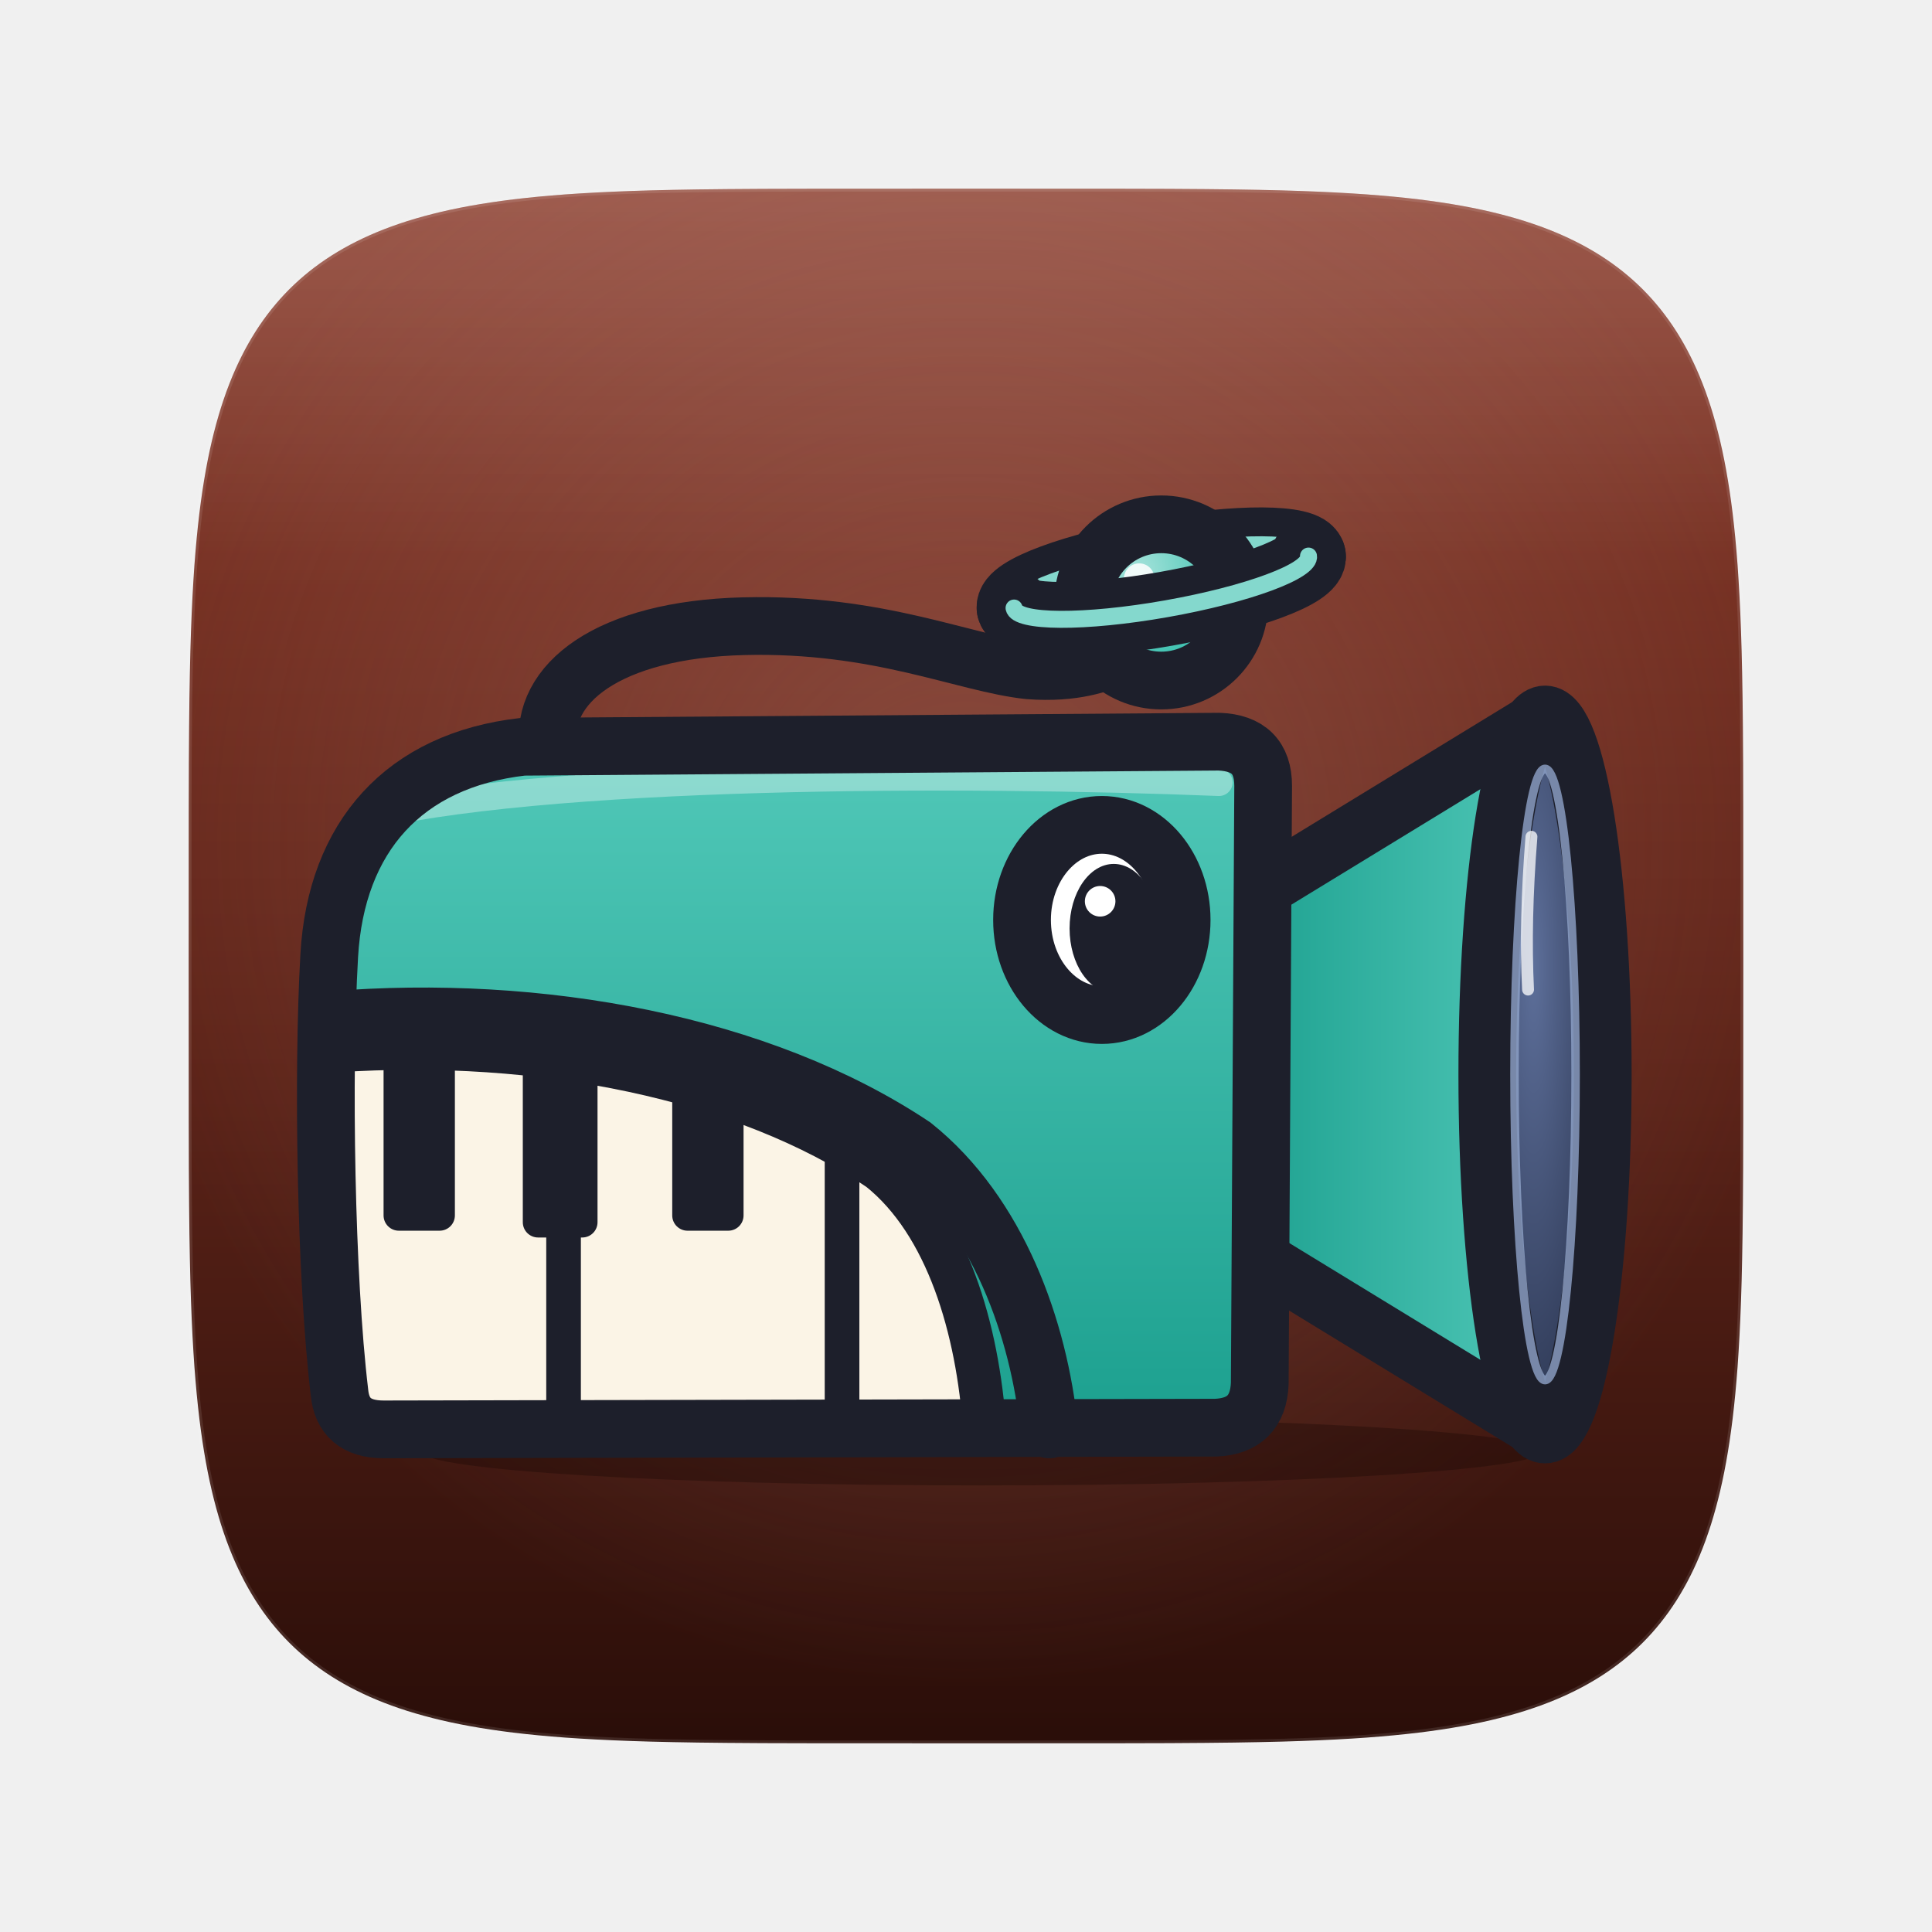
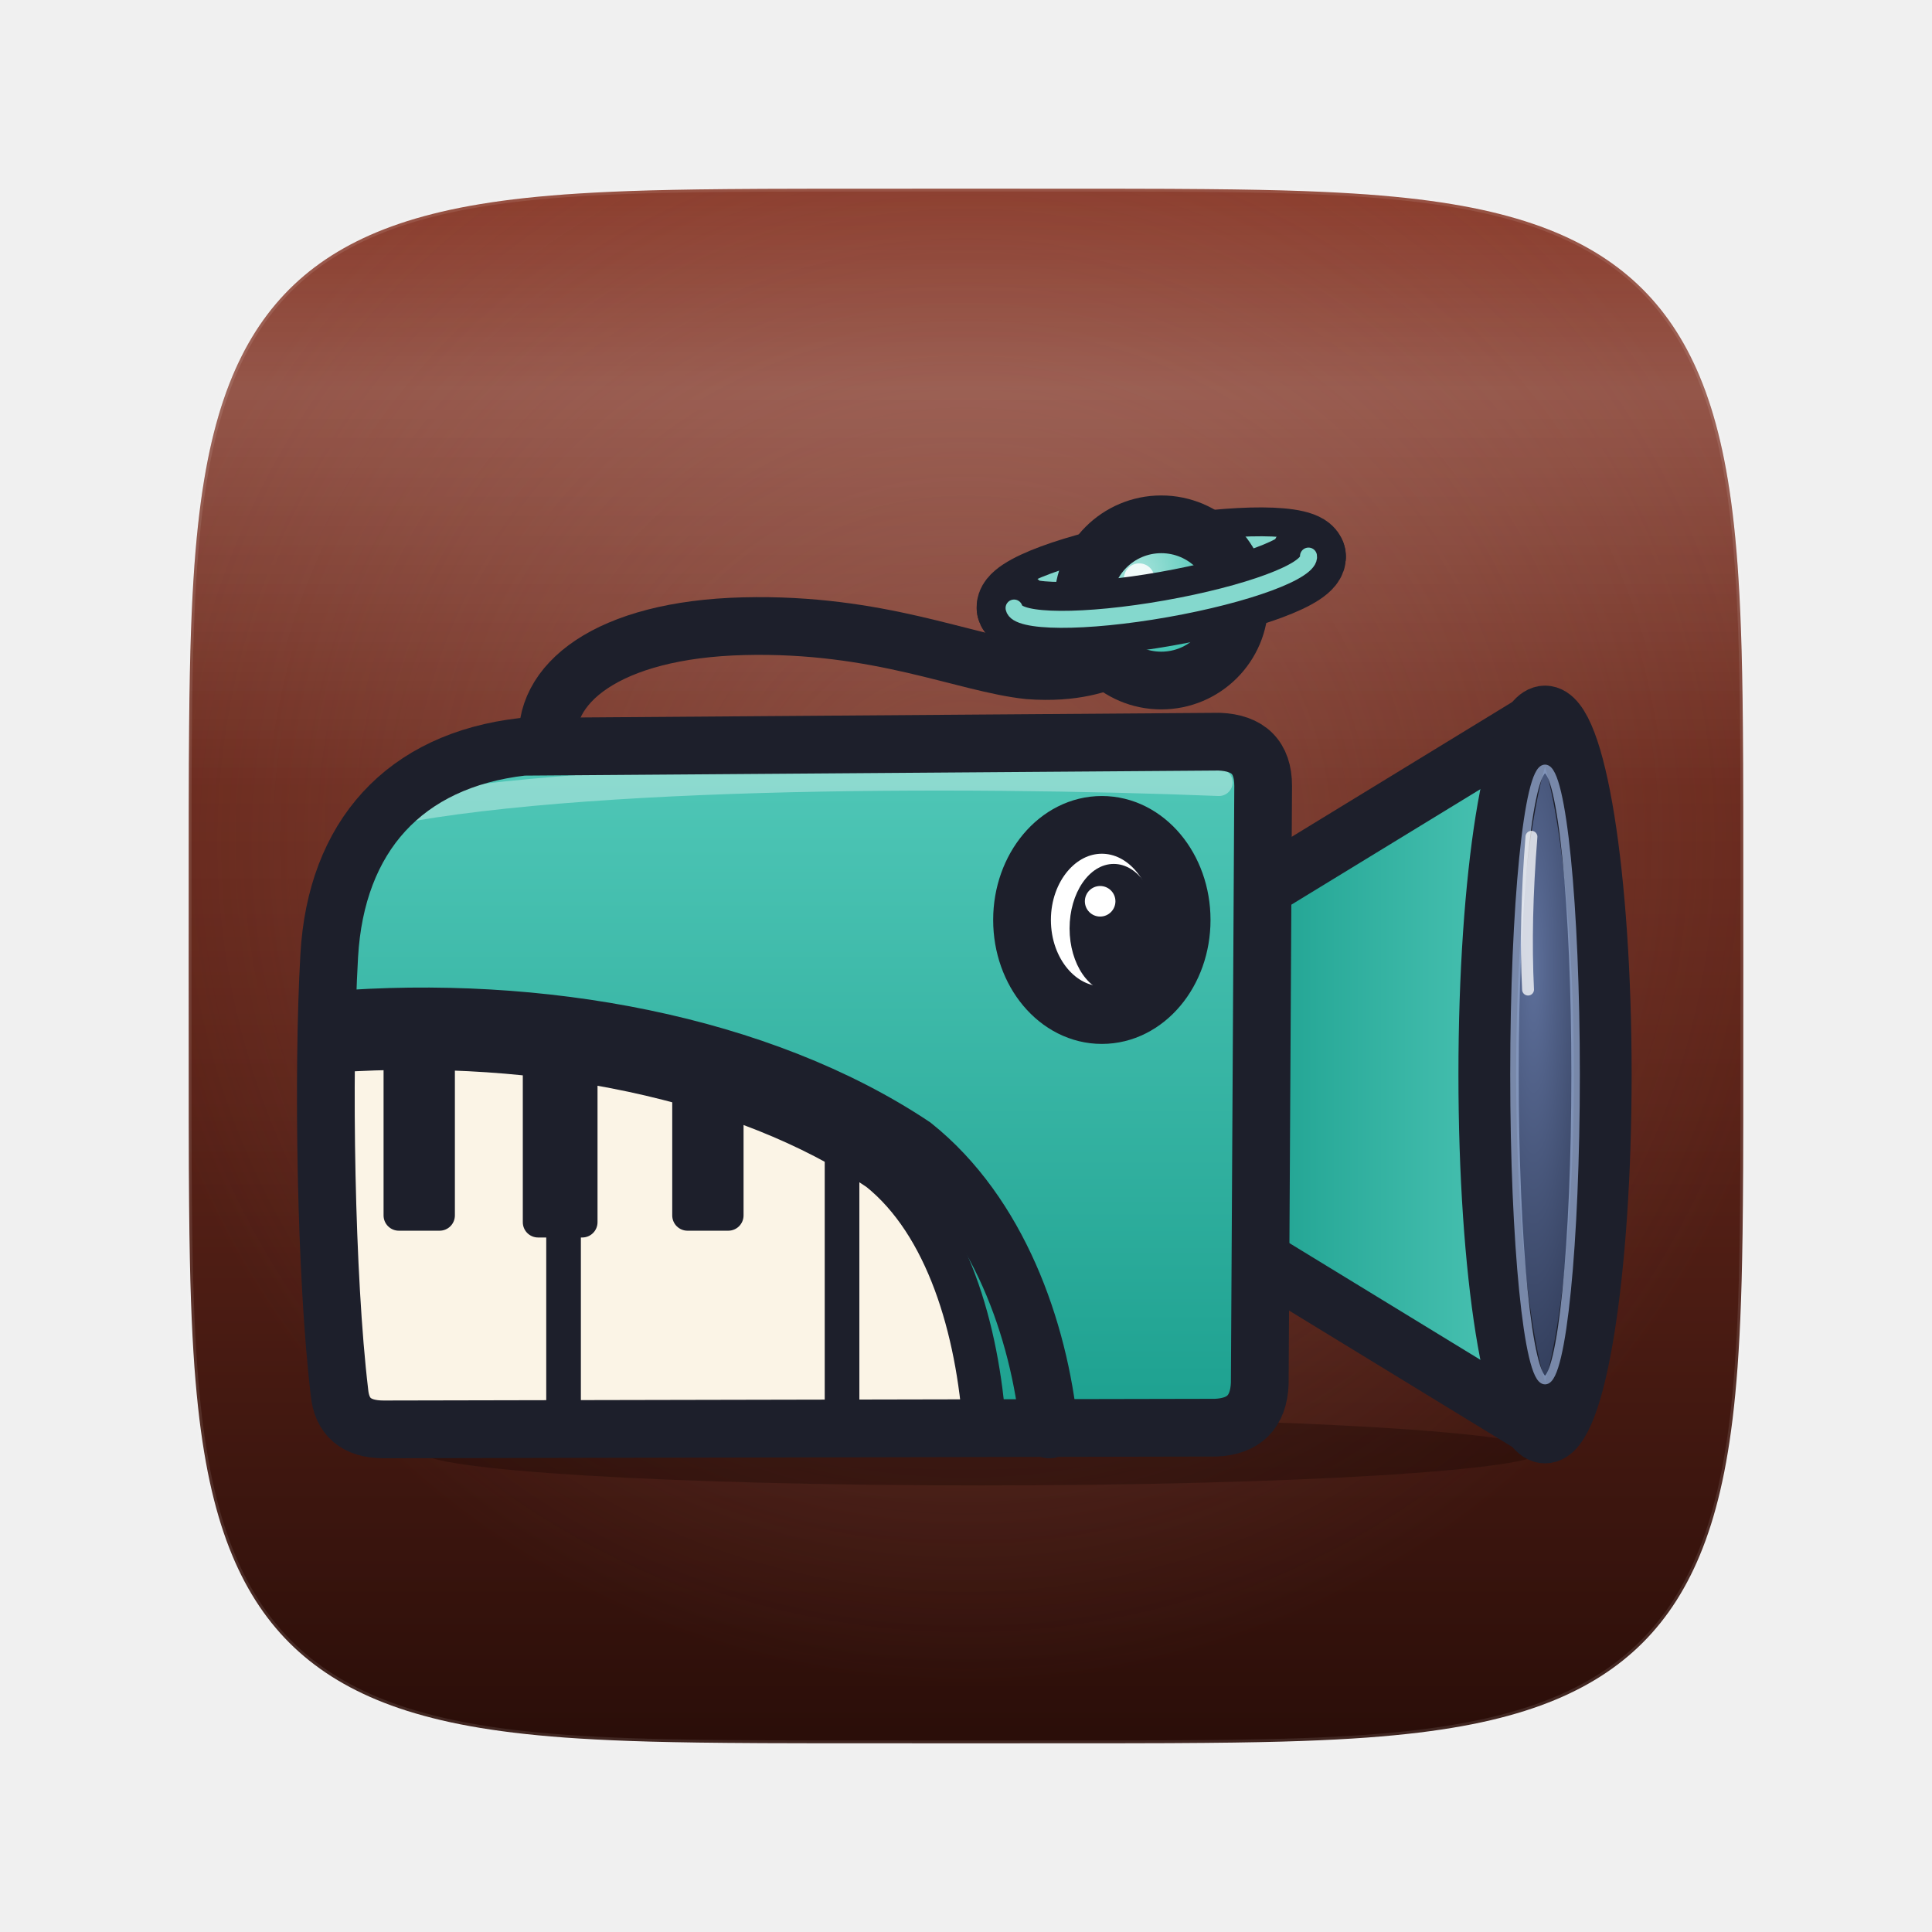
<svg xmlns="http://www.w3.org/2000/svg" width="1024" height="1024" viewBox="0 0 1024 1024">
  <defs>
    <linearGradient id="plate" x1="0" y1="0" x2="0" y2="1">
      <stop offset="0" stop-color="#8a3b2b" />
      <stop offset="0.55" stop-color="#5e2419" />
      <stop offset="1" stop-color="#2b0e09" />
    </linearGradient>
    <radialGradient id="glow" cx="0.5" cy="0.42" r="0.55">
      <stop offset="0" stop-color="#a76c60" stop-opacity="0.45" />
      <stop offset="1" stop-color="#a76c60" stop-opacity="0" />
    </radialGradient>
    <linearGradient id="bodyg" x1="0" y1="0" x2="0" y2="1">
      <stop offset="0" stop-color="#ffbb33" />
      <stop offset="0.6" stop-color="#f7a600" />
      <stop offset="1" stop-color="#e58a00" />
    </linearGradient>
    <linearGradient id="lensbody" x1="0" y1="0" x2="0" y2="1">
      <stop offset="0" stop-color="#ffb21f" />
      <stop offset="1" stop-color="#dc8300" />
    </linearGradient>
    <linearGradient id="keysg" x1="0" y1="0" x2="0" y2="1">
      <stop offset="0" stop-color="#fffaf0" />
      <stop offset="1" stop-color="#eadfc9" />
    </linearGradient>
    <linearGradient id="blackk" x1="0" y1="0" x2="0" y2="1">
      <stop offset="0" stop-color="#2a2f3d" />
      <stop offset="1" stop-color="#141824" />
    </linearGradient>
    <radialGradient id="glass" cx="0.35" cy="0.3" r="0.9">
      <stop offset="0" stop-color="#5d7898" />
      <stop offset="0.5" stop-color="#2c3e58" />
      <stop offset="1" stop-color="#151d2d" />
    </radialGradient>
    <radialGradient id="eyew" cx="0.4" cy="0.35" r="0.7">
      <stop offset="0" stop-color="#ffffff" />
      <stop offset="1" stop-color="#ece6da" />
    </radialGradient>
    <radialGradient id="ball" cx="0.35" cy="0.3" r="0.8">
      <stop offset="0" stop-color="#ffd27a" />
      <stop offset="1" stop-color="#f08f00" />
    </radialGradient>
    <linearGradient id="sheen" x1="0" y1="0" x2="0" y2="1">
-       <stop offset="0" stop-color="#ffffff" stop-opacity="0.16" />
-       <stop offset="0.5" stop-color="#ffffff" stop-opacity="0" />
+       <stop offset="0" stop-color="#ffffff" stop-opacity="0" />
+       <stop offset="0.25" stop-color="#ffffff" stop-opacity="0.16" />
+       <stop offset="0.75" stop-color="#ffffff" stop-opacity="0" />
    </linearGradient>
    <filter id="drop" x="-20%" y="-20%" width="140%" height="150%">
      <feGaussianBlur in="SourceAlpha" stdDeviation="14" />
      <feOffset dy="12" result="b" />
      <feComponentTransfer>
        <feFuncA type="linear" slope="0.35" />
      </feComponentTransfer>
      <feMerge>
        <feMergeNode />
        <feMergeNode in="SourceGraphic" />
      </feMerge>
    </filter>
    <clipPath id="plateclip">
      <path d="M924.00,512.00 L923.97,593.59 L923.90,619.65 L923.77,638.60 L923.60,654.01 L923.37,667.24 L923.10,678.95 L922.77,689.52 L922.39,699.21 L921.96,708.17 L921.48,716.53 L920.96,724.39 L920.37,731.81 L919.74,738.85 L919.06,745.54 L918.33,751.94 L917.54,758.06 L916.70,763.93 L915.81,769.57 L914.87,775.00 L913.88,780.24 L912.83,785.29 L911.73,790.18 L910.57,794.91 L909.36,799.49 L908.10,803.93 L906.79,808.23 L905.41,812.41 L903.99,816.47 L902.50,820.41 L900.96,824.24 L899.37,827.96 L897.71,831.58 L896.00,835.10 L894.23,838.53 L892.40,841.86 L890.51,845.11 L888.56,848.27 L886.55,851.34 L884.48,854.33 L882.34,857.24 L880.14,860.08 L877.87,862.83 L875.54,865.52 L873.14,868.13 L870.67,870.67 L868.13,873.14 L865.52,875.54 L862.83,877.87 L860.08,880.14 L857.24,882.34 L854.33,884.48 L851.34,886.55 L848.27,888.56 L845.11,890.51 L841.86,892.40 L838.53,894.23 L835.10,896.00 L831.58,897.71 L827.96,899.37 L824.24,900.96 L820.41,902.50 L816.47,903.99 L812.41,905.41 L808.23,906.79 L803.93,908.10 L799.49,909.36 L794.91,910.57 L790.18,911.73 L785.29,912.83 L780.24,913.88 L775.00,914.87 L769.57,915.81 L763.93,916.70 L758.06,917.54 L751.94,918.33 L745.54,919.06 L738.85,919.74 L731.81,920.37 L724.39,920.96 L716.53,921.48 L708.17,921.96 L699.21,922.39 L689.52,922.77 L678.95,923.10 L667.24,923.37 L654.01,923.60 L638.60,923.77 L619.65,923.90 L593.59,923.97 L512.00,924.00 L430.41,923.97 L404.35,923.90 L385.40,923.77 L369.99,923.60 L356.76,923.37 L345.05,923.10 L334.48,922.77 L324.79,922.39 L315.83,921.96 L307.47,921.48 L299.61,920.96 L292.19,920.37 L285.15,919.74 L278.46,919.06 L272.06,918.33 L265.94,917.54 L260.07,916.70 L254.43,915.81 L249.00,914.87 L243.76,913.88 L238.71,912.83 L233.82,911.73 L229.09,910.57 L224.51,909.36 L220.07,908.10 L215.77,906.79 L211.59,905.41 L207.53,903.99 L203.59,902.50 L199.76,900.96 L196.04,899.37 L192.42,897.71 L188.90,896.00 L185.47,894.23 L182.14,892.40 L178.89,890.51 L175.73,888.56 L172.66,886.55 L169.67,884.48 L166.76,882.34 L163.92,880.14 L161.17,877.87 L158.48,875.54 L155.87,873.14 L153.33,870.67 L150.86,868.13 L148.46,865.52 L146.13,862.83 L143.86,860.08 L141.66,857.24 L139.52,854.33 L137.45,851.34 L135.44,848.27 L133.49,845.11 L131.60,841.86 L129.77,838.53 L128.00,835.10 L126.29,831.58 L124.63,827.96 L123.04,824.24 L121.50,820.41 L120.01,816.47 L118.59,812.41 L117.21,808.23 L115.90,803.93 L114.64,799.49 L113.43,794.91 L112.27,790.18 L111.17,785.29 L110.12,780.24 L109.13,775.00 L108.19,769.57 L107.30,763.93 L106.46,758.06 L105.67,751.94 L104.94,745.54 L104.26,738.85 L103.63,731.81 L103.04,724.39 L102.52,716.53 L102.04,708.17 L101.61,699.21 L101.23,689.52 L100.90,678.95 L100.63,667.24 L100.40,654.01 L100.23,638.60 L100.10,619.65 L100.03,593.59 L100.00,512.00 L100.03,430.41 L100.10,404.35 L100.23,385.40 L100.40,369.99 L100.63,356.76 L100.90,345.05 L101.23,334.48 L101.61,324.79 L102.04,315.83 L102.52,307.47 L103.04,299.61 L103.63,292.19 L104.26,285.15 L104.94,278.46 L105.67,272.06 L106.46,265.94 L107.30,260.07 L108.19,254.43 L109.13,249.00 L110.12,243.76 L111.17,238.71 L112.27,233.82 L113.43,229.09 L114.64,224.51 L115.90,220.07 L117.21,215.77 L118.59,211.59 L120.01,207.53 L121.50,203.59 L123.04,199.76 L124.63,196.04 L126.29,192.42 L128.00,188.90 L129.77,185.47 L131.60,182.14 L133.49,178.89 L135.44,175.73 L137.45,172.66 L139.52,169.67 L141.66,166.76 L143.86,163.92 L146.13,161.17 L148.46,158.48 L150.86,155.87 L153.33,153.33 L155.87,150.86 L158.48,148.46 L161.17,146.13 L163.92,143.86 L166.76,141.66 L169.67,139.52 L172.66,137.45 L175.73,135.44 L178.89,133.49 L182.14,131.60 L185.47,129.77 L188.90,128.00 L192.42,126.29 L196.04,124.63 L199.76,123.04 L203.59,121.50 L207.53,120.01 L211.59,118.59 L215.77,117.21 L220.07,115.90 L224.51,114.64 L229.09,113.43 L233.82,112.27 L238.71,111.17 L243.76,110.12 L249.00,109.13 L254.43,108.19 L260.07,107.30 L265.94,106.46 L272.06,105.67 L278.46,104.94 L285.15,104.26 L292.19,103.63 L299.61,103.04 L307.47,102.52 L315.83,102.04 L324.79,101.61 L334.48,101.23 L345.05,100.90 L356.76,100.63 L369.99,100.40 L385.40,100.23 L404.35,100.10 L430.41,100.03 L512.00,100.00 L593.59,100.03 L619.65,100.10 L638.60,100.23 L654.01,100.40 L667.24,100.63 L678.95,100.90 L689.52,101.23 L699.21,101.61 L708.17,102.04 L716.53,102.52 L724.39,103.04 L731.81,103.63 L738.85,104.26 L745.54,104.94 L751.94,105.67 L758.06,106.46 L763.93,107.30 L769.57,108.19 L775.00,109.13 L780.24,110.12 L785.29,111.17 L790.18,112.27 L794.91,113.43 L799.49,114.64 L803.93,115.90 L808.23,117.21 L812.41,118.59 L816.47,120.01 L820.41,121.50 L824.24,123.04 L827.96,124.63 L831.58,126.29 L835.10,128.00 L838.53,129.77 L841.86,131.60 L845.11,133.49 L848.27,135.44 L851.34,137.45 L854.33,139.52 L857.24,141.66 L860.08,143.86 L862.83,146.13 L865.52,148.46 L868.13,150.86 L870.67,153.33 L873.14,155.87 L875.54,158.48 L877.87,161.17 L880.14,163.92 L882.34,166.76 L884.48,169.67 L886.55,172.66 L888.56,175.73 L890.51,178.89 L892.40,182.14 L894.23,185.47 L896.00,188.90 L897.71,192.42 L899.37,196.04 L900.96,199.76 L902.50,203.59 L903.99,207.53 L905.41,211.59 L906.79,215.77 L908.10,220.07 L909.36,224.51 L910.57,229.09 L911.73,233.82 L912.83,238.71 L913.88,243.76 L914.87,249.00 L915.81,254.43 L916.70,260.07 L917.54,265.94 L918.33,272.06 L919.06,278.46 L919.74,285.15 L920.37,292.19 L920.96,299.61 L921.48,307.47 L921.96,315.83 L922.39,324.79 L922.77,334.48 L923.10,345.05 L923.37,356.76 L923.60,369.99 L923.77,385.40 L923.90,404.35 L923.97,430.41 Z" />
    </clipPath>
  </defs>
  <path d="M924.00,512.00 L923.97,593.59 L923.90,619.65 L923.77,638.60 L923.60,654.01 L923.37,667.24 L923.10,678.95 L922.77,689.52 L922.39,699.21 L921.96,708.17 L921.48,716.53 L920.96,724.39 L920.37,731.81 L919.74,738.85 L919.06,745.54 L918.33,751.94 L917.54,758.06 L916.70,763.93 L915.81,769.57 L914.87,775.00 L913.88,780.24 L912.83,785.29 L911.73,790.18 L910.57,794.91 L909.36,799.49 L908.10,803.93 L906.79,808.23 L905.41,812.41 L903.99,816.47 L902.50,820.41 L900.96,824.24 L899.37,827.96 L897.71,831.58 L896.00,835.10 L894.23,838.53 L892.40,841.86 L890.51,845.11 L888.56,848.27 L886.55,851.34 L884.48,854.33 L882.34,857.24 L880.14,860.08 L877.87,862.83 L875.54,865.52 L873.14,868.13 L870.67,870.67 L868.13,873.14 L865.52,875.54 L862.83,877.87 L860.08,880.14 L857.24,882.34 L854.33,884.48 L851.34,886.55 L848.27,888.56 L845.11,890.51 L841.86,892.40 L838.53,894.23 L835.10,896.00 L831.58,897.71 L827.96,899.37 L824.24,900.96 L820.41,902.50 L816.47,903.99 L812.41,905.41 L808.23,906.79 L803.93,908.10 L799.49,909.36 L794.91,910.57 L790.18,911.73 L785.29,912.83 L780.24,913.88 L775.00,914.87 L769.57,915.81 L763.93,916.70 L758.06,917.54 L751.94,918.33 L745.54,919.06 L738.85,919.74 L731.81,920.37 L724.39,920.96 L716.53,921.48 L708.17,921.96 L699.21,922.39 L689.52,922.77 L678.95,923.10 L667.24,923.37 L654.01,923.60 L638.60,923.77 L619.65,923.90 L593.59,923.97 L512.00,924.00 L430.41,923.97 L404.35,923.90 L385.40,923.77 L369.99,923.60 L356.76,923.37 L345.05,923.10 L334.48,922.77 L324.79,922.39 L315.83,921.96 L307.47,921.48 L299.61,920.96 L292.19,920.37 L285.15,919.74 L278.46,919.06 L272.06,918.33 L265.94,917.54 L260.07,916.70 L254.43,915.81 L249.00,914.87 L243.76,913.88 L238.71,912.83 L233.82,911.73 L229.09,910.57 L224.51,909.36 L220.07,908.10 L215.77,906.79 L211.59,905.41 L207.53,903.99 L203.59,902.50 L199.76,900.96 L196.04,899.37 L192.42,897.71 L188.90,896.00 L185.47,894.23 L182.14,892.40 L178.89,890.51 L175.73,888.56 L172.66,886.55 L169.67,884.48 L166.76,882.34 L163.92,880.14 L161.17,877.87 L158.48,875.54 L155.87,873.14 L153.33,870.67 L150.86,868.13 L148.46,865.52 L146.13,862.83 L143.86,860.08 L141.66,857.24 L139.52,854.33 L137.45,851.34 L135.44,848.27 L133.49,845.11 L131.60,841.86 L129.77,838.53 L128.00,835.10 L126.29,831.58 L124.63,827.96 L123.04,824.24 L121.50,820.41 L120.01,816.47 L118.59,812.41 L117.21,808.23 L115.90,803.93 L114.64,799.49 L113.43,794.91 L112.27,790.18 L111.17,785.29 L110.12,780.24 L109.13,775.00 L108.19,769.57 L107.30,763.93 L106.46,758.06 L105.67,751.94 L104.94,745.54 L104.26,738.85 L103.63,731.81 L103.04,724.39 L102.52,716.53 L102.04,708.17 L101.61,699.21 L101.23,689.52 L100.90,678.95 L100.63,667.24 L100.40,654.01 L100.23,638.60 L100.10,619.65 L100.03,593.59 L100.00,512.00 L100.03,430.41 L100.10,404.35 L100.23,385.40 L100.40,369.99 L100.63,356.76 L100.90,345.05 L101.23,334.48 L101.61,324.79 L102.04,315.83 L102.52,307.47 L103.04,299.61 L103.63,292.19 L104.26,285.15 L104.94,278.46 L105.67,272.06 L106.46,265.94 L107.30,260.07 L108.19,254.43 L109.13,249.00 L110.12,243.76 L111.17,238.71 L112.27,233.82 L113.43,229.09 L114.64,224.51 L115.90,220.07 L117.21,215.77 L118.59,211.59 L120.01,207.53 L121.50,203.59 L123.04,199.76 L124.63,196.04 L126.29,192.42 L128.00,188.90 L129.77,185.47 L131.60,182.14 L133.49,178.89 L135.44,175.73 L137.45,172.66 L139.52,169.67 L141.66,166.76 L143.86,163.92 L146.13,161.17 L148.46,158.48 L150.86,155.87 L153.33,153.33 L155.87,150.86 L158.48,148.46 L161.17,146.13 L163.92,143.86 L166.76,141.66 L169.67,139.52 L172.66,137.45 L175.73,135.44 L178.89,133.49 L182.14,131.60 L185.47,129.77 L188.90,128.00 L192.42,126.29 L196.04,124.63 L199.76,123.04 L203.59,121.50 L207.53,120.01 L211.59,118.59 L215.77,117.21 L220.07,115.90 L224.51,114.64 L229.09,113.43 L233.82,112.27 L238.71,111.17 L243.76,110.12 L249.00,109.13 L254.43,108.19 L260.07,107.30 L265.94,106.46 L272.06,105.67 L278.46,104.94 L285.15,104.26 L292.19,103.63 L299.61,103.04 L307.47,102.52 L315.83,102.04 L324.79,101.61 L334.48,101.23 L345.05,100.90 L356.76,100.63 L369.99,100.40 L385.40,100.23 L404.35,100.10 L430.41,100.03 L512.00,100.00 L593.59,100.03 L619.65,100.10 L638.60,100.23 L654.01,100.40 L667.24,100.63 L678.95,100.90 L689.52,101.23 L699.21,101.61 L708.17,102.04 L716.53,102.52 L724.39,103.04 L731.81,103.63 L738.85,104.26 L745.54,104.94 L751.94,105.67 L758.06,106.46 L763.93,107.30 L769.57,108.19 L775.00,109.13 L780.24,110.12 L785.29,111.17 L790.18,112.27 L794.91,113.43 L799.49,114.64 L803.93,115.90 L808.23,117.21 L812.41,118.59 L816.47,120.01 L820.41,121.50 L824.24,123.04 L827.96,124.63 L831.58,126.29 L835.10,128.00 L838.53,129.77 L841.86,131.60 L845.11,133.49 L848.27,135.44 L851.34,137.45 L854.33,139.52 L857.24,141.66 L860.08,143.86 L862.83,146.13 L865.52,148.46 L868.13,150.86 L870.67,153.33 L873.14,155.87 L875.54,158.48 L877.87,161.17 L880.14,163.92 L882.34,166.76 L884.48,169.67 L886.55,172.66 L888.56,175.73 L890.51,178.89 L892.40,182.14 L894.23,185.47 L896.00,188.90 L897.71,192.42 L899.37,196.04 L900.96,199.76 L902.50,203.59 L903.99,207.53 L905.41,211.59 L906.79,215.77 L908.10,220.07 L909.36,224.51 L910.57,229.09 L911.73,233.82 L912.83,238.71 L913.88,243.76 L914.87,249.00 L915.81,254.43 L916.70,260.07 L917.54,265.94 L918.33,272.06 L919.06,278.46 L919.74,285.15 L920.37,292.19 L920.96,299.61 L921.48,307.47 L921.96,315.83 L922.39,324.79 L922.77,334.48 L923.10,345.05 L923.37,356.76 L923.60,369.99 L923.77,385.40 L923.90,404.35 L923.97,430.41 Z" fill="url(#plate)" />
  <g clip-path="url(#plateclip)">
    <rect x="100" y="100" width="824" height="824" fill="url(#glow)" />
    <rect x="100" y="100" width="824" height="420" fill="url(#sheen)" />
    <ellipse cx="520.1" cy="769.3" rx="297.0" ry="18.0" fill="#160704" opacity="0.35" />
    <g transform="translate(106.1,-141.5) scale(0.9)">
      <defs>
        <clipPath id="bodyclip">
          <path d="M 82 977 C 74 910 72 790 76 720 C 80 650 120 605 190 597 L 600 594 Q 626 595 626 620 L 624 972 Q 623 997 598 998 L 108 999 Q 84 999 82 977 Z" />
        </clipPath>
        <clipPath id="jawclip">
          <path d="M 80 776 C 200 768 320 792 400 846 C 440 878 458 940 462 999 L 100 999 Q 82 999 82 977 L 80 776 Z" />
        </clipPath>
        <linearGradient id="bg1" x1="0" y1="0" x2="0" y2="1">
          <stop offset="0" stop-color="#51c8b8" />
          <stop offset="1" stop-color="#1ca08f" />
        </linearGradient>
        <linearGradient id="lg1" x1="0" y1="0" x2="1" y2="0">
          <stop offset="0" stop-color="#1ca08f" />
          <stop offset="1" stop-color="#51c8b8" />
        </linearGradient>
        <radialGradient id="gl" cx="0.4" cy="0.35" r="0.7">
          <stop offset="0" stop-color="#5d6f9a" />
          <stop offset="1" stop-color="#2b3550" />
        </radialGradient>
        <radialGradient id="bl" cx="0.35" cy="0.3" r="0.75">
          <stop offset="0" stop-color="#a6e3db" />
          <stop offset="1" stop-color="#20b8a4" />
        </radialGradient>
      </defs>
      <path d="M 610 690 L 790 580 Q 800 790 790 1000 L 610 890 Z" fill="url(#lg1)" stroke="#1d1f2b" stroke-width="34" stroke-linejoin="round" />
      <ellipse cx="792" cy="790" rx="34" ry="212" fill="url(#gl)" stroke="#1d1f2b" stroke-width="34" />
      <ellipse cx="792" cy="790" rx="18" ry="180" fill="none" stroke="#8fa3c8" stroke-width="5" opacity="0.8" />
      <path d="M 784 650 Q 780 700 782 740" stroke="#ffffff" stroke-width="7" stroke-linecap="round" fill="none" opacity="0.75" />
      <path d="M 205 597 C 200 560 240 528 320 526 C 400 524 450 548 488 552 C 515 554 530 548 540 544" fill="none" stroke="#1d1f2b" stroke-width="34" stroke-linecap="round" />
      <path d="M 82 977 C 74 910 72 790 76 720 C 80 650 120 605 190 597 L 600 594 Q 626 595 626 620 L 624 972 Q 623 997 598 998 L 108 999 Q 84 999 82 977 Z" fill="url(#bg1)" />
      <g clip-path="url(#bodyclip)">
        <path d="M 80 776 C 200 768 320 792 400 846 C 440 878 458 940 462 999 L 100 999 Q 82 999 82 977 L 80 776 Z" fill="#FBF4E6" />
        <path d="M 90 640 C 200 612 450 612 600 618" stroke="#ffffff" stroke-opacity="0.35" stroke-width="16" fill="none" stroke-linecap="round" />
        <g clip-path="url(#jawclip)">
          <path d="M 214 770 L 214 1005" stroke="#1d1f2b" stroke-width="20.4" />
          <path d="M 378 770 L 378 1005" stroke="#1d1f2b" stroke-width="20.4" />
          <rect x="108" y="700" width="42" height="182" rx="9" fill="#1d1f2b" />
          <rect x="190" y="700" width="44" height="186" rx="9" fill="#1d1f2b" />
          <rect x="278" y="700" width="42" height="182" rx="9" fill="#1d1f2b" />
        </g>
      </g>
      <path d="M 77 758 C 200 748 330 772 420 832 C 470 872 494 940 500 999" fill="none" stroke="#1d1f2b" stroke-width="34" stroke-linecap="round" />
      <path d="M 80 776 C 200 768 320 792 400 846 C 440 878 458 940 462 999" fill="none" stroke="#1d1f2b" stroke-width="25.5" stroke-linecap="round" />
      <path d="M 82 977 C 74 910 72 790 76 720 C 80 650 120 605 190 597 L 600 594 Q 626 595 626 620 L 624 972 Q 623 997 598 998 L 108 999 Q 84 999 82 977 Z" fill="none" stroke="#1d1f2b" stroke-width="34" stroke-linejoin="round" />
      <ellipse cx="531" cy="699" rx="47" ry="56" fill="#ffffff" stroke="#1d1f2b" stroke-width="34" />
      <ellipse cx="538" cy="704" rx="26" ry="38" fill="#1d1f2b" />
      <circle cx="530" cy="688" r="9" fill="#fff" />
      <path d="M 479.3 515.3 A 88 16 -10 0 1 652.7 484.7" fill="none" stroke="#1d1f2b" stroke-width="44" stroke-linecap="round" />
      <path d="M 479.3 515.3 A 88 16 -10 0 1 652.7 484.7" fill="none" stroke="#84d8cd" stroke-width="10" stroke-linecap="round" />
      <circle cx="566" cy="512" r="46" fill="url(#bl)" stroke="#1d1f2b" stroke-width="34" />
      <circle cx="553" cy="498" r="9" fill="#fff" opacity="0.85" />
      <path d="M 479.3 515.3 A 88 16 -10 0 0 652.7 484.7" fill="none" stroke="#1d1f2b" stroke-width="44" stroke-linecap="round" />
      <path d="M 479.3 515.3 A 88 16 -10 0 0 652.7 484.7" fill="none" stroke="#84d8cd" stroke-width="10" stroke-linecap="round" />
    </g>
  </g>
  <path d="M924.00,512.00 L923.97,593.59 L923.90,619.65 L923.77,638.60 L923.60,654.01 L923.37,667.24 L923.10,678.95 L922.77,689.52 L922.39,699.21 L921.96,708.17 L921.48,716.53 L920.96,724.39 L920.37,731.81 L919.74,738.85 L919.06,745.54 L918.33,751.94 L917.54,758.06 L916.70,763.93 L915.81,769.57 L914.87,775.00 L913.88,780.24 L912.83,785.29 L911.73,790.18 L910.57,794.91 L909.36,799.49 L908.10,803.93 L906.79,808.23 L905.41,812.41 L903.99,816.47 L902.50,820.41 L900.96,824.24 L899.37,827.96 L897.71,831.58 L896.00,835.10 L894.23,838.53 L892.40,841.86 L890.51,845.11 L888.56,848.27 L886.55,851.34 L884.48,854.33 L882.34,857.24 L880.14,860.08 L877.87,862.83 L875.54,865.52 L873.14,868.13 L870.67,870.67 L868.13,873.14 L865.52,875.54 L862.83,877.87 L860.08,880.14 L857.24,882.34 L854.33,884.48 L851.34,886.55 L848.27,888.56 L845.11,890.51 L841.86,892.40 L838.53,894.23 L835.10,896.00 L831.58,897.71 L827.96,899.37 L824.24,900.96 L820.41,902.50 L816.47,903.99 L812.41,905.41 L808.23,906.79 L803.93,908.10 L799.49,909.36 L794.91,910.57 L790.18,911.73 L785.29,912.83 L780.24,913.88 L775.00,914.87 L769.57,915.81 L763.93,916.70 L758.06,917.54 L751.94,918.33 L745.54,919.06 L738.85,919.74 L731.81,920.37 L724.39,920.96 L716.53,921.48 L708.17,921.96 L699.21,922.39 L689.52,922.77 L678.95,923.10 L667.24,923.37 L654.01,923.60 L638.60,923.77 L619.65,923.90 L593.59,923.97 L512.00,924.00 L430.41,923.97 L404.35,923.90 L385.40,923.77 L369.99,923.60 L356.76,923.37 L345.05,923.10 L334.48,922.77 L324.79,922.39 L315.83,921.96 L307.47,921.48 L299.61,920.96 L292.19,920.37 L285.15,919.74 L278.46,919.06 L272.06,918.33 L265.94,917.54 L260.07,916.70 L254.43,915.81 L249.00,914.87 L243.76,913.88 L238.71,912.83 L233.82,911.73 L229.09,910.57 L224.51,909.36 L220.07,908.10 L215.77,906.79 L211.59,905.41 L207.53,903.99 L203.59,902.50 L199.76,900.96 L196.04,899.37 L192.42,897.71 L188.90,896.00 L185.47,894.23 L182.14,892.40 L178.89,890.51 L175.73,888.56 L172.66,886.55 L169.67,884.48 L166.76,882.34 L163.92,880.14 L161.17,877.87 L158.48,875.54 L155.87,873.14 L153.33,870.67 L150.86,868.13 L148.46,865.52 L146.13,862.83 L143.86,860.08 L141.66,857.24 L139.52,854.33 L137.45,851.34 L135.44,848.27 L133.49,845.11 L131.60,841.86 L129.77,838.53 L128.00,835.10 L126.29,831.58 L124.63,827.96 L123.04,824.24 L121.50,820.41 L120.01,816.47 L118.59,812.41 L117.21,808.23 L115.90,803.93 L114.64,799.49 L113.43,794.91 L112.27,790.18 L111.17,785.29 L110.12,780.24 L109.13,775.00 L108.19,769.57 L107.30,763.93 L106.46,758.06 L105.67,751.94 L104.94,745.54 L104.26,738.85 L103.63,731.81 L103.04,724.39 L102.52,716.53 L102.04,708.17 L101.61,699.21 L101.23,689.52 L100.90,678.95 L100.63,667.24 L100.40,654.01 L100.23,638.60 L100.10,619.65 L100.03,593.59 L100.00,512.00 L100.03,430.41 L100.10,404.35 L100.23,385.40 L100.40,369.99 L100.63,356.76 L100.90,345.05 L101.23,334.48 L101.61,324.79 L102.04,315.83 L102.52,307.47 L103.04,299.61 L103.63,292.19 L104.26,285.15 L104.94,278.46 L105.67,272.06 L106.46,265.94 L107.30,260.07 L108.19,254.43 L109.13,249.00 L110.12,243.76 L111.17,238.71 L112.27,233.82 L113.43,229.09 L114.64,224.51 L115.90,220.07 L117.21,215.77 L118.59,211.59 L120.01,207.53 L121.50,203.59 L123.04,199.76 L124.63,196.04 L126.29,192.42 L128.00,188.90 L129.77,185.47 L131.60,182.14 L133.49,178.89 L135.44,175.73 L137.45,172.66 L139.52,169.67 L141.66,166.76 L143.86,163.92 L146.13,161.17 L148.46,158.48 L150.86,155.87 L153.33,153.33 L155.87,150.86 L158.48,148.46 L161.17,146.13 L163.92,143.86 L166.76,141.66 L169.67,139.52 L172.66,137.45 L175.73,135.44 L178.89,133.49 L182.14,131.60 L185.47,129.77 L188.90,128.00 L192.42,126.29 L196.04,124.63 L199.76,123.04 L203.59,121.50 L207.53,120.01 L211.59,118.59 L215.77,117.21 L220.07,115.90 L224.51,114.64 L229.09,113.43 L233.82,112.27 L238.71,111.17 L243.76,110.12 L249.00,109.13 L254.43,108.19 L260.07,107.30 L265.94,106.46 L272.06,105.67 L278.46,104.94 L285.15,104.26 L292.19,103.63 L299.61,103.04 L307.47,102.52 L315.83,102.04 L324.79,101.61 L334.48,101.23 L345.05,100.90 L356.76,100.63 L369.99,100.40 L385.40,100.23 L404.35,100.10 L430.41,100.03 L512.00,100.00 L593.59,100.03 L619.65,100.10 L638.60,100.23 L654.01,100.40 L667.24,100.63 L678.95,100.90 L689.52,101.23 L699.21,101.61 L708.17,102.04 L716.53,102.52 L724.39,103.04 L731.81,103.63 L738.85,104.26 L745.54,104.94 L751.94,105.67 L758.06,106.46 L763.93,107.30 L769.57,108.19 L775.00,109.13 L780.24,110.12 L785.29,111.17 L790.18,112.27 L794.91,113.43 L799.49,114.64 L803.93,115.90 L808.23,117.21 L812.41,118.59 L816.47,120.01 L820.41,121.50 L824.24,123.04 L827.96,124.63 L831.58,126.29 L835.10,128.00 L838.53,129.77 L841.86,131.60 L845.11,133.49 L848.27,135.44 L851.34,137.45 L854.33,139.52 L857.24,141.66 L860.08,143.86 L862.83,146.13 L865.52,148.46 L868.13,150.86 L870.67,153.33 L873.14,155.87 L875.54,158.48 L877.87,161.17 L880.14,163.92 L882.34,166.76 L884.48,169.67 L886.55,172.66 L888.56,175.73 L890.51,178.89 L892.40,182.14 L894.23,185.47 L896.00,188.90 L897.71,192.42 L899.37,196.04 L900.96,199.76 L902.50,203.59 L903.99,207.53 L905.41,211.59 L906.79,215.77 L908.10,220.07 L909.36,224.51 L910.57,229.09 L911.73,233.82 L912.83,238.71 L913.88,243.76 L914.87,249.00 L915.81,254.43 L916.70,260.07 L917.54,265.94 L918.33,272.06 L919.06,278.46 L919.74,285.15 L920.37,292.19 L920.96,299.61 L921.48,307.47 L921.96,315.83 L922.39,324.79 L922.77,334.48 L923.10,345.05 L923.37,356.76 L923.60,369.99 L923.77,385.40 L923.90,404.35 L923.97,430.41 Z" fill="none" stroke="#ffffff" stroke-opacity="0.10" stroke-width="3" />
</svg>
